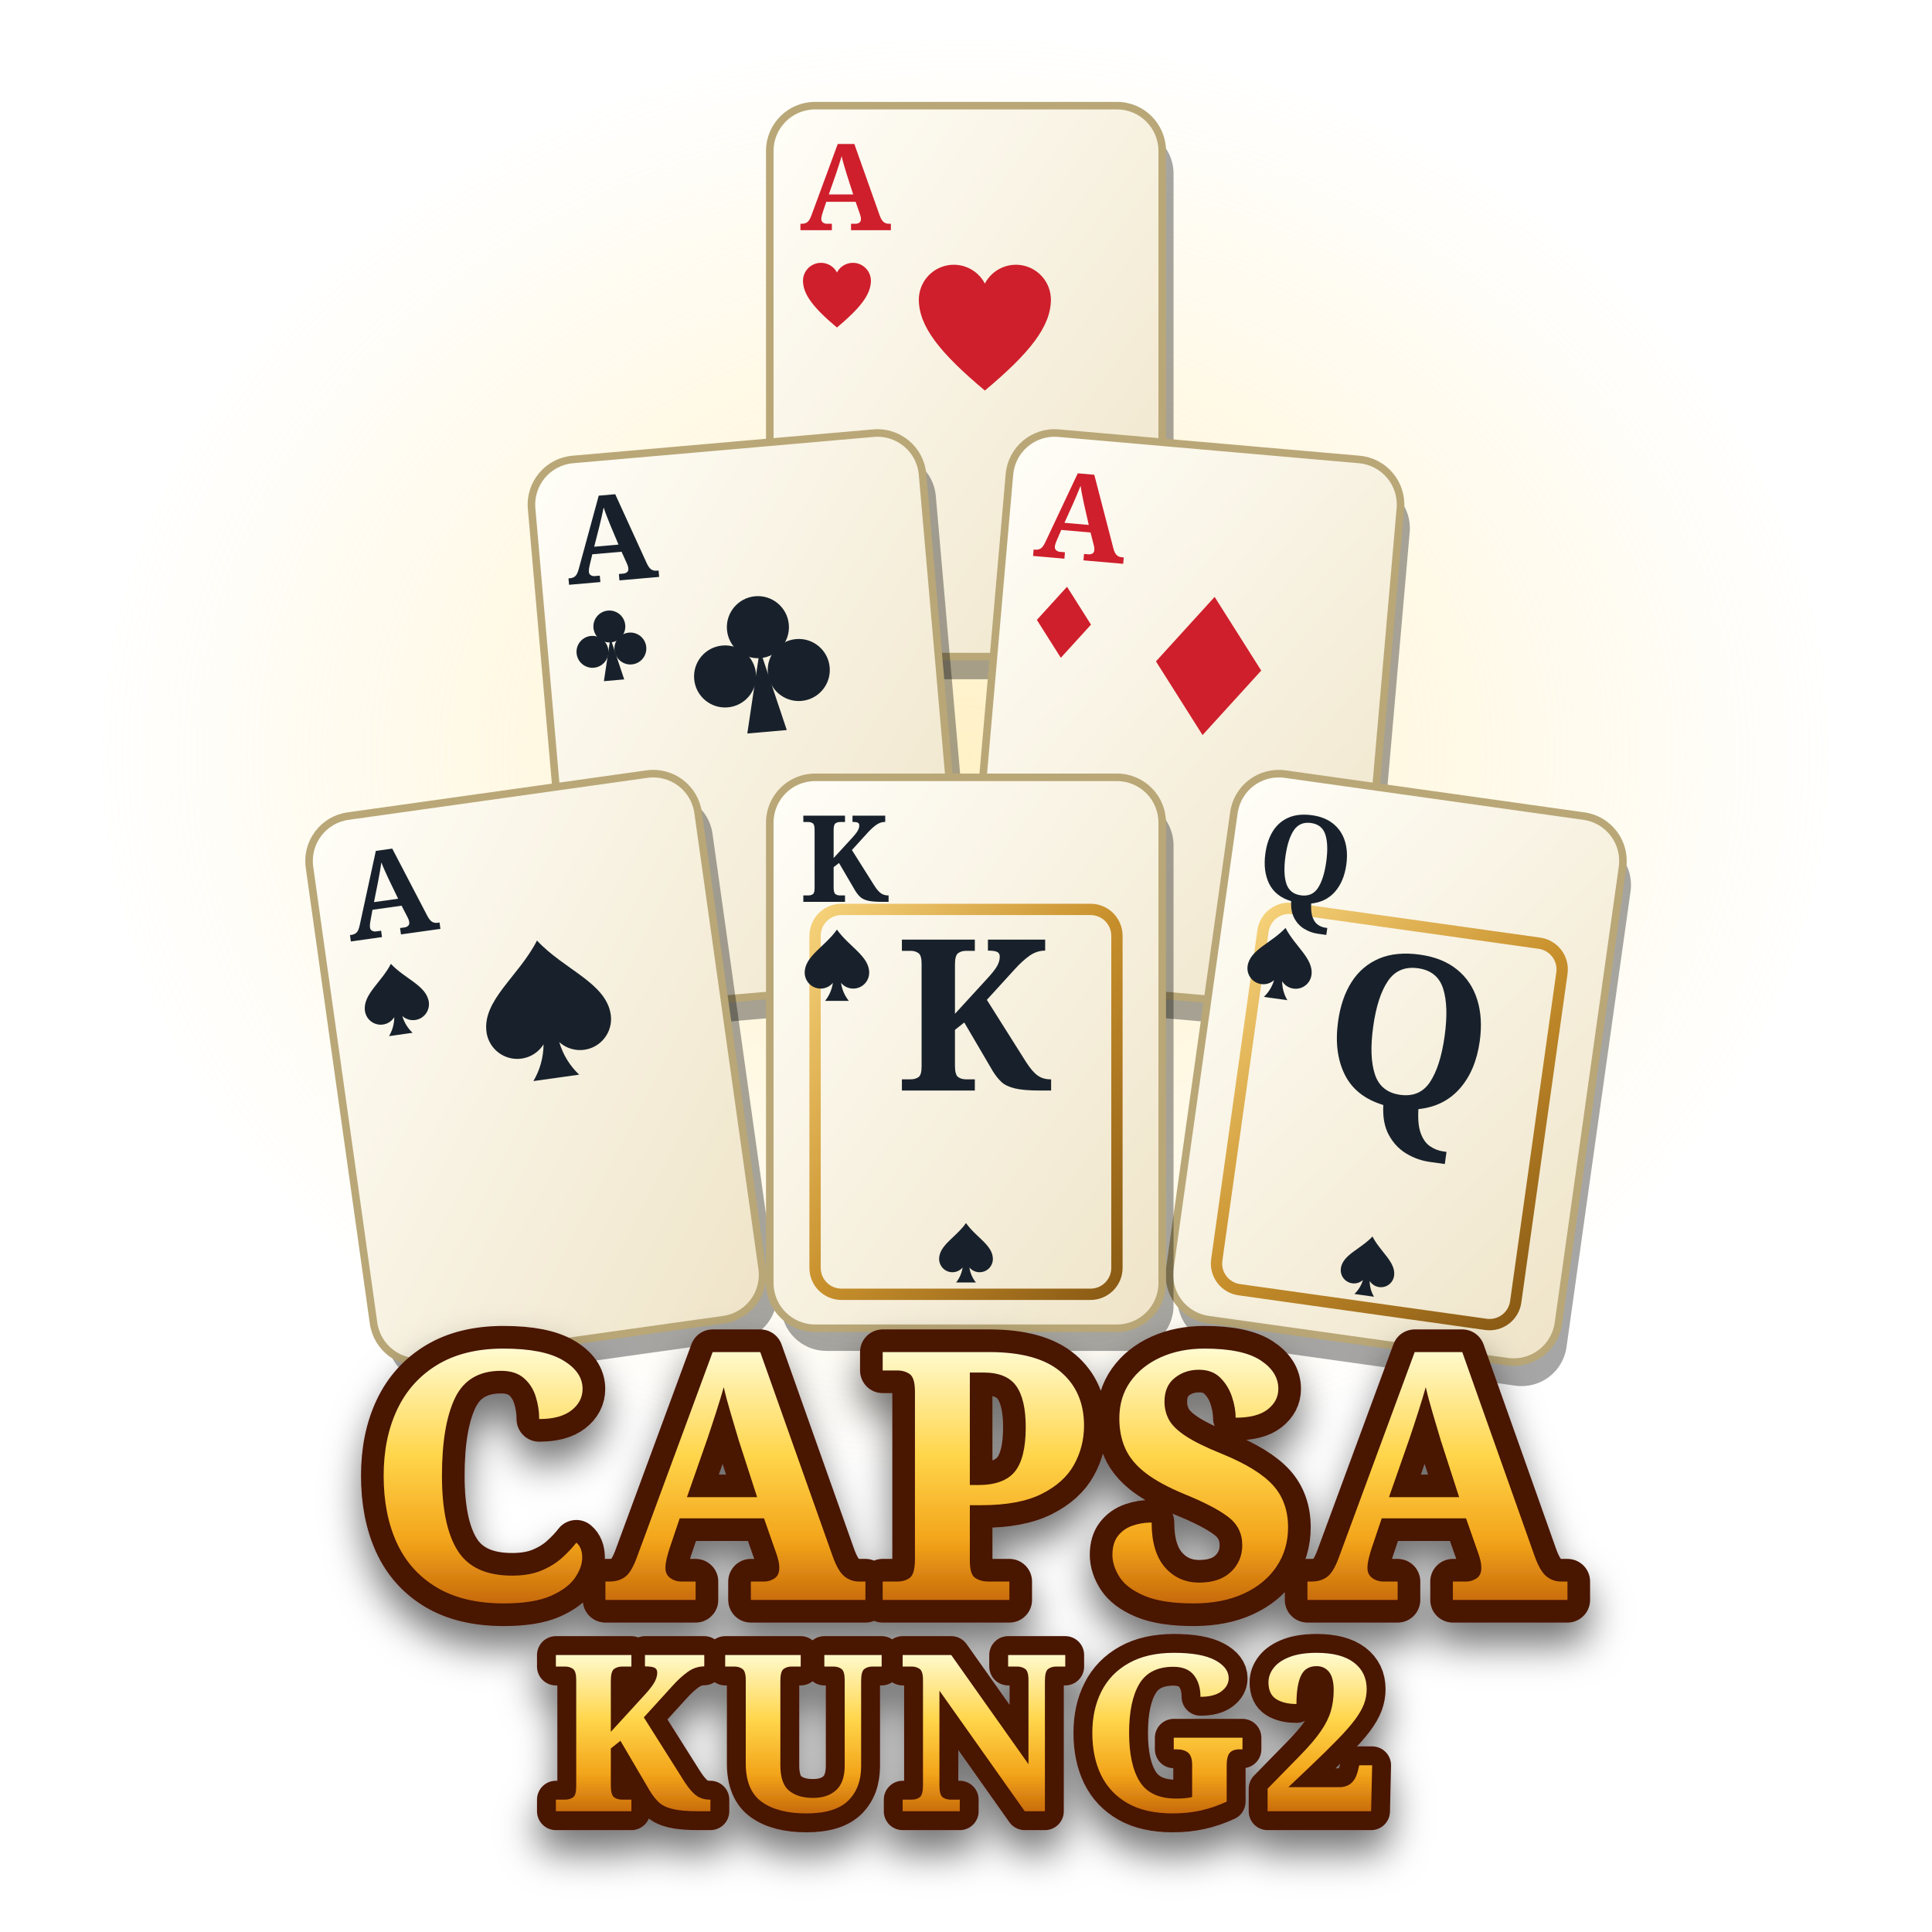
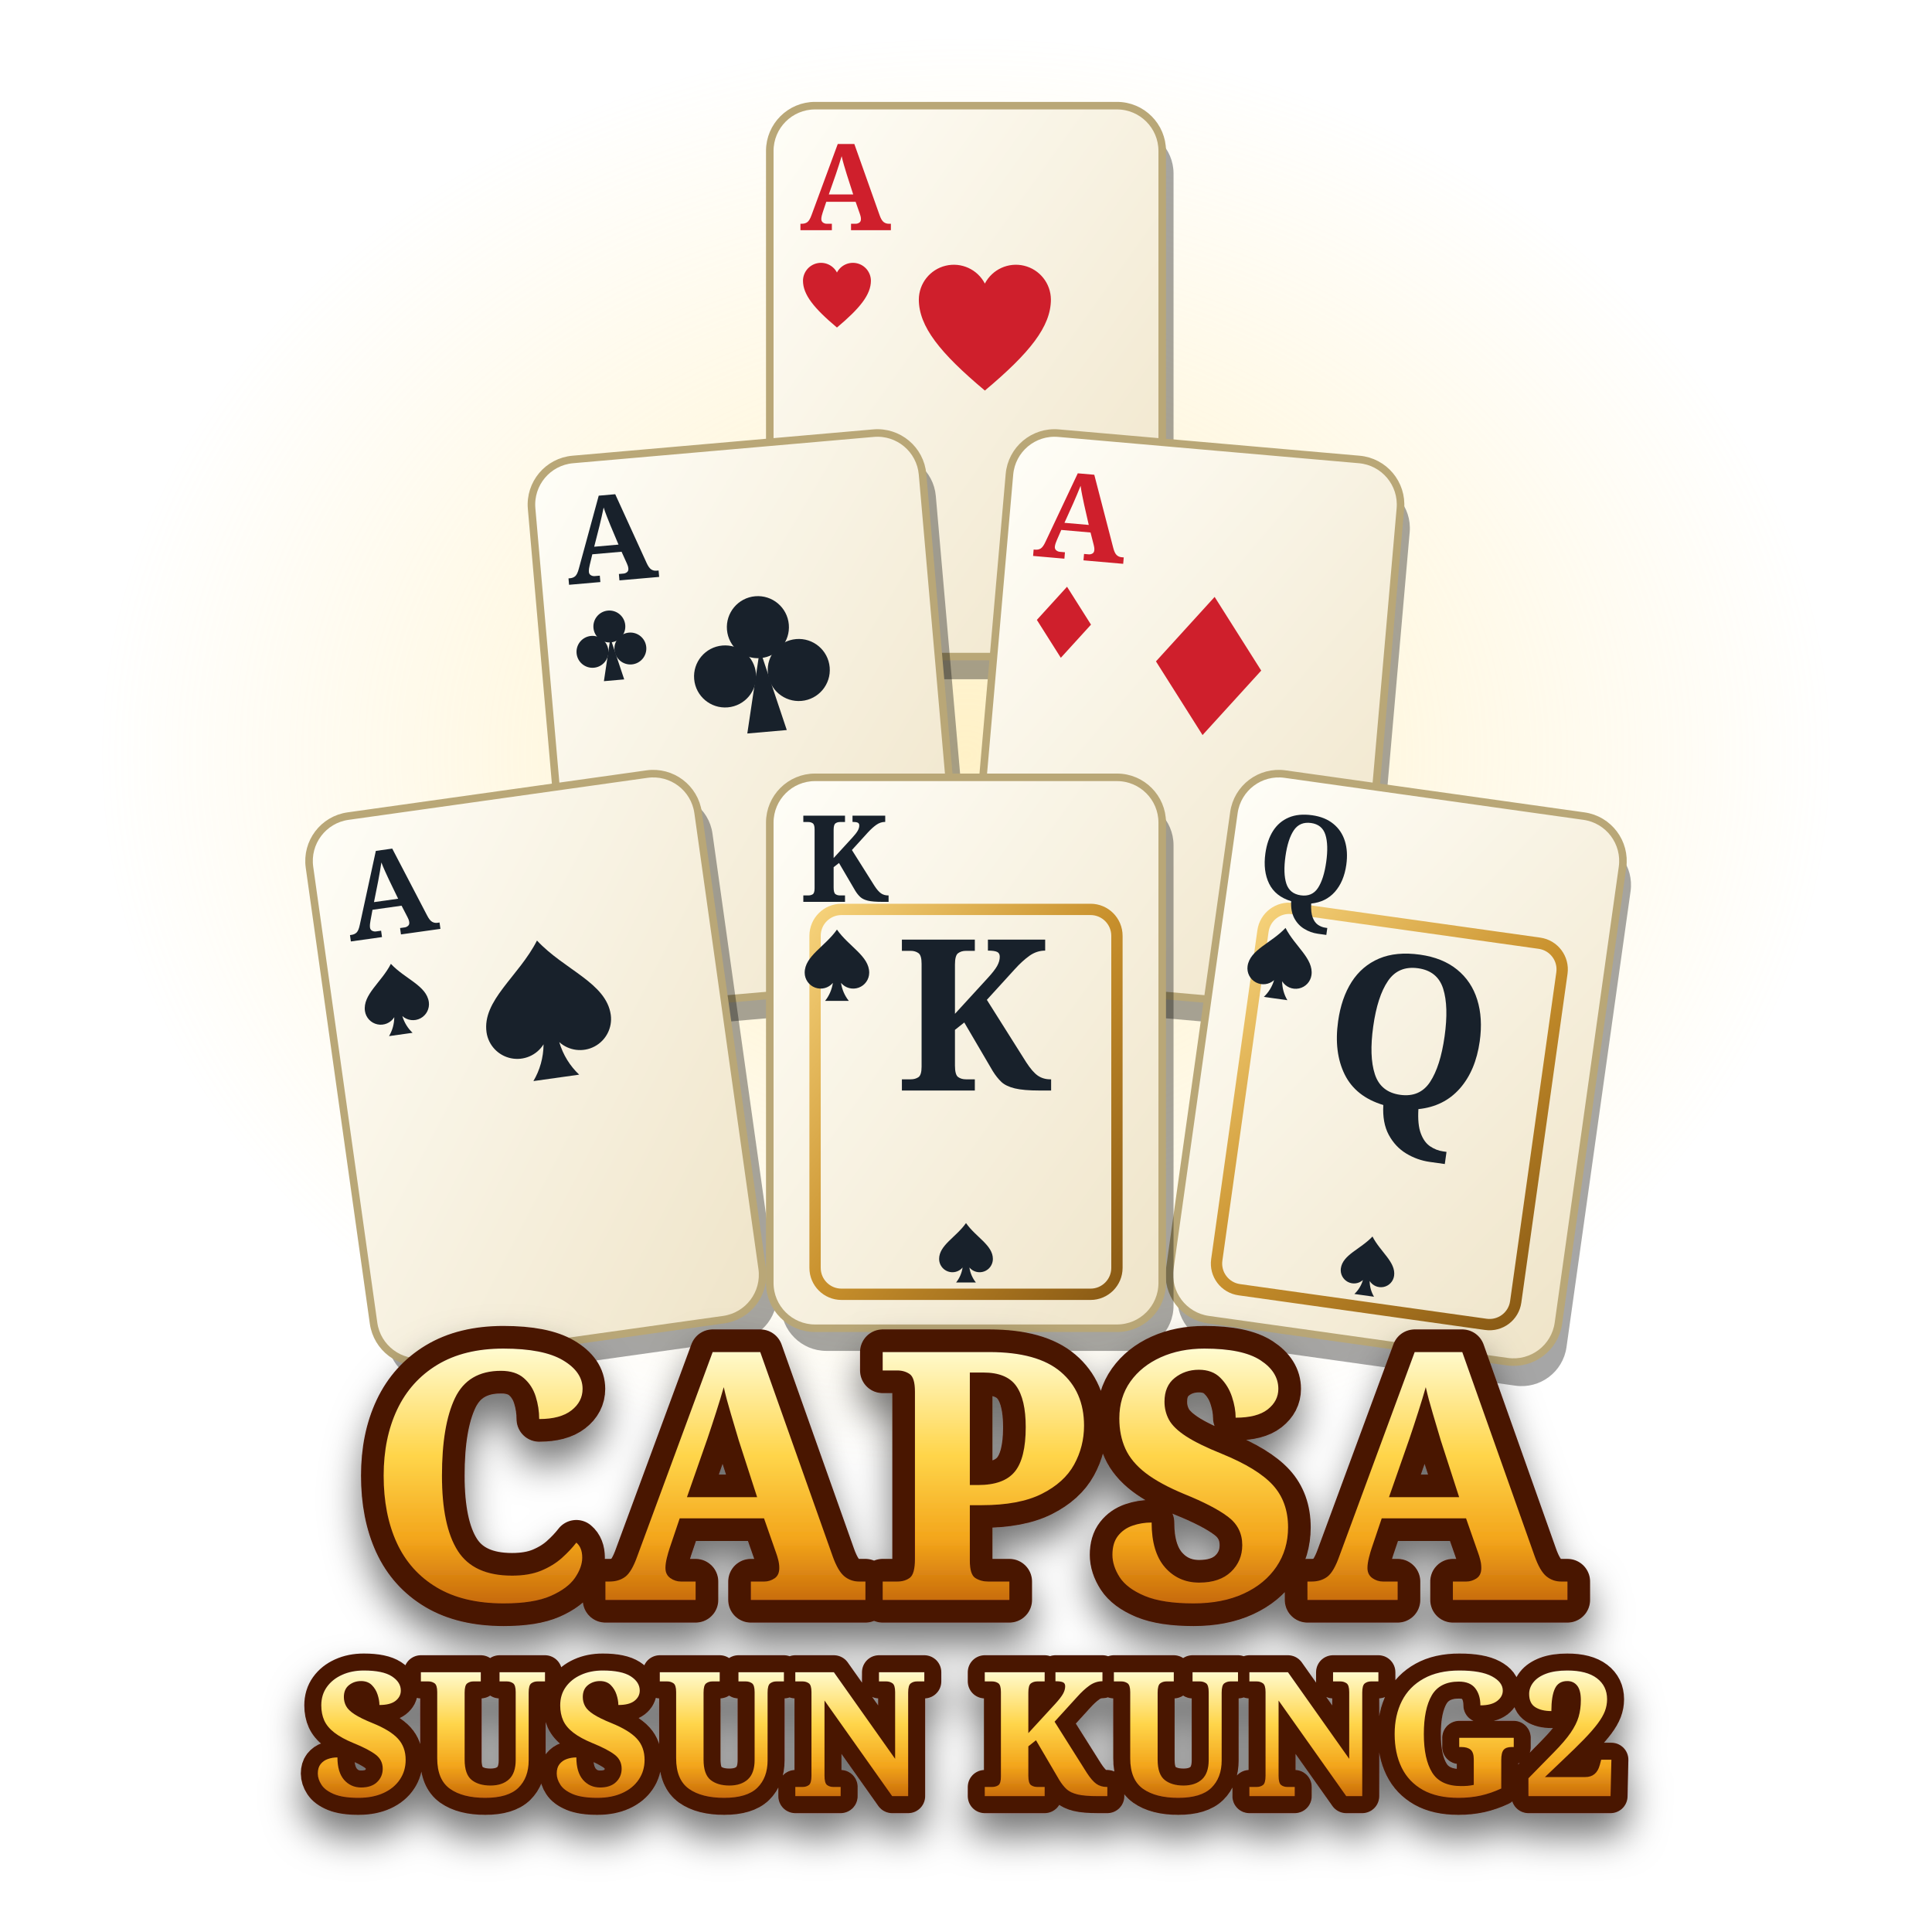
<svg xmlns="http://www.w3.org/2000/svg" viewBox="0 0 512 512">
  <defs>
    <radialGradient id="felt" cx="50%" cy="38%" r="72%">
      <stop offset="0" stop-color="#2aa585" />
      <stop offset=".55" stop-color="#0f5a47" />
      <stop offset="1" stop-color="#062b22" />
    </radialGradient>
    <radialGradient id="glow" cx="50%" cy="50%" r="50%">
      <stop offset="0" stop-color="#ffe69a" stop-opacity=".55" />
      <stop offset="1" stop-color="#ffe69a" stop-opacity="0" />
    </radialGradient>
    <linearGradient id="ivory" x1="0" y1="0" x2="1" y2="1">
      <stop offset="0" stop-color="#fffef8" />
      <stop offset="1" stop-color="#efe4c8" />
    </linearGradient>
    <linearGradient id="goldtxt" x1="0" y1="0" x2="0" y2="1">
      <stop offset="0" stop-color="#fffbd0" />
      <stop offset=".42" stop-color="#ffd54a" />
      <stop offset=".75" stop-color="#f3a51b" />
      <stop offset="1" stop-color="#c76a0a" />
    </linearGradient>
    <linearGradient id="goldline" x1="0" y1="0" x2="1" y2="1">
      <stop offset="0" stop-color="#f6d27a" />
      <stop offset=".5" stop-color="#c8902c" />
      <stop offset="1" stop-color="#8a5a14" />
    </linearGradient>
    <filter id="drop" x="-20%" y="-20%" width="140%" height="150%">
      <feDropShadow dx="0" dy="6" stdDeviation="5" flood-color="#000" flood-opacity=".55" />
    </filter>
    <g id="card">
      <rect x="-52" y="-73" width="104" height="146" rx="12" fill="#000" opacity=".35" transform="translate(3 6)" />
      <rect x="-52" y="-73" width="104" height="146" rx="12" fill="url(#ivory)" stroke="#b9a777" stroke-width="2" />
    </g>
    <g id="court">
      <rect x="-40" y="-38" width="80" height="102" rx="7" fill="none" stroke="url(#goldline)" stroke-width="3" />
    </g>
    <path id="spade" d="M12 1.5C8.5 6.5 2.5 9.3 2.5 14.2a4.7 4.7 0 0 0 8.3 3c-.3 2-1.1 3.8-2.3 5.3h7c-1.2-1.5-2-3.3-2.3-5.3a4.7 4.7 0 0 0 8.3-3C21.5 9.3 15.5 6.5 12 1.5Z" />
    <path id="heart" d="M12 22C5.2 16.3 2 12.3 2 8.2A5.3 5.3 0 0 1 12 5.8 5.3 5.3 0 0 1 22 8.2C22 12.3 18.8 16.3 12 22Z" />
    <path id="diamond" d="M12 1.5 20 12 12 22.5 4 12Z" />
    <g id="club">
      <circle cx="12" cy="6.6" r="4.7" />
      <circle cx="6.4" cy="13.6" r="4.7" />
      <circle cx="17.6" cy="13.6" r="4.7" />
      <path d="M12 10 9 22.5h6Z" />
    </g>
  </defs>
  <g id="art">
    <ellipse cx="256" cy="200" rx="230" ry="190" fill="url(#glow)" />
    <g transform="translate(256 101)">
      <use href="#card" />
      <text x="-44" y="-40" font-family="Cinzel, Georgia, serif" font-weight="900" font-size="32" fill="#cf1f2c">A</text>
      <use href="#heart" fill="#cf1f2c" transform="translate(-45 -34) scale(.9)" />
      <use href="#heart" fill="#cf1f2c" transform="translate(-16 -36) scale(1.75)" />
    </g>
    <g transform="translate(198 191) rotate(-5)">
      <use href="#card" />
      <text x="-44" y="-40" font-family="Cinzel, Georgia, serif" font-weight="900" font-size="32" fill="#18212b">A</text>
      <use href="#club" fill="#18212b" transform="translate(-45 -34) scale(.9)" />
      <use href="#club" fill="#18212b" transform="translate(-16 -36) scale(1.75)" />
    </g>
    <g transform="translate(314 191) rotate(5)">
      <use href="#card" />
      <text x="-44" y="-40" font-family="Cinzel, Georgia, serif" font-weight="900" font-size="32" fill="#cf1f2c">A</text>
      <use href="#diamond" fill="#cf1f2c" transform="translate(-45 -34) scale(.9)" />
      <use href="#diamond" fill="#cf1f2c" transform="translate(-16 -36) scale(1.75)" />
    </g>
    <g transform="translate(142 283) rotate(-8)">
      <use href="#card" />
      <text x="-44" y="-40" font-family="Cinzel, Georgia, serif" font-weight="900" font-size="32" fill="#18212b">A</text>
      <use href="#spade" fill="#18212b" transform="translate(-45 -34) scale(.9)" />
      <use href="#spade" fill="#18212b" transform="translate(-16 -36) scale(1.75)" />
    </g>
    <g transform="translate(370 283) rotate(8)">
      <use href="#card" />
      <use href="#court" />
      <text x="-44" y="-40" font-family="Cinzel, Georgia, serif" font-weight="900" font-size="32" fill="#18212b">Q</text>
      <use href="#spade" fill="#18212b" transform="translate(-45 -34) scale(.9)" />
      <text x="2" y="10" text-anchor="middle" font-family="Cinzel, Georgia, serif" font-weight="900" font-size="56" fill="#18212b">Q</text>
      <use href="#spade" fill="#18212b" transform="translate(-9 44) scale(.75)" />
    </g>
    <g transform="translate(256 279)">
      <use href="#card" />
      <use href="#court" />
      <text x="-44" y="-40" font-family="Cinzel, Georgia, serif" font-weight="900" font-size="32" fill="#18212b">K</text>
      <use href="#spade" fill="#18212b" transform="translate(-45 -34) scale(.9)" />
      <text x="2" y="10" text-anchor="middle" font-family="Cinzel, Georgia, serif" font-weight="900" font-size="56" fill="#18212b">K</text>
      <use href="#spade" fill="#18212b" transform="translate(-9 44) scale(.75)" />
    </g>
    <g font-family="Cinzel, Georgia, serif" font-weight="900" text-anchor="middle" filter="url(#drop)">
      <text x="256" y="424" font-size="92" letter-spacing="2" fill="url(#goldtxt)" stroke="#4a1405" stroke-width="12" stroke-linejoin="round" paint-order="stroke">CAPSA</text>
-       <text x="256" y="480" font-size="58" letter-spacing="3" fill="url(#goldtxt)" stroke="#4a1405" stroke-width="10" stroke-linejoin="round" paint-order="stroke">KUNG2</text>
+       <text x="256" y="476" font-size="46" letter-spacing="1" textLength="372" lengthAdjust="spacingAndGlyphs" fill="url(#goldtxt)" stroke="#4a1405" stroke-width="9" stroke-linejoin="round" paint-order="stroke">SUSUN KUNG2</text>
    </g>
  </g>
</svg>
